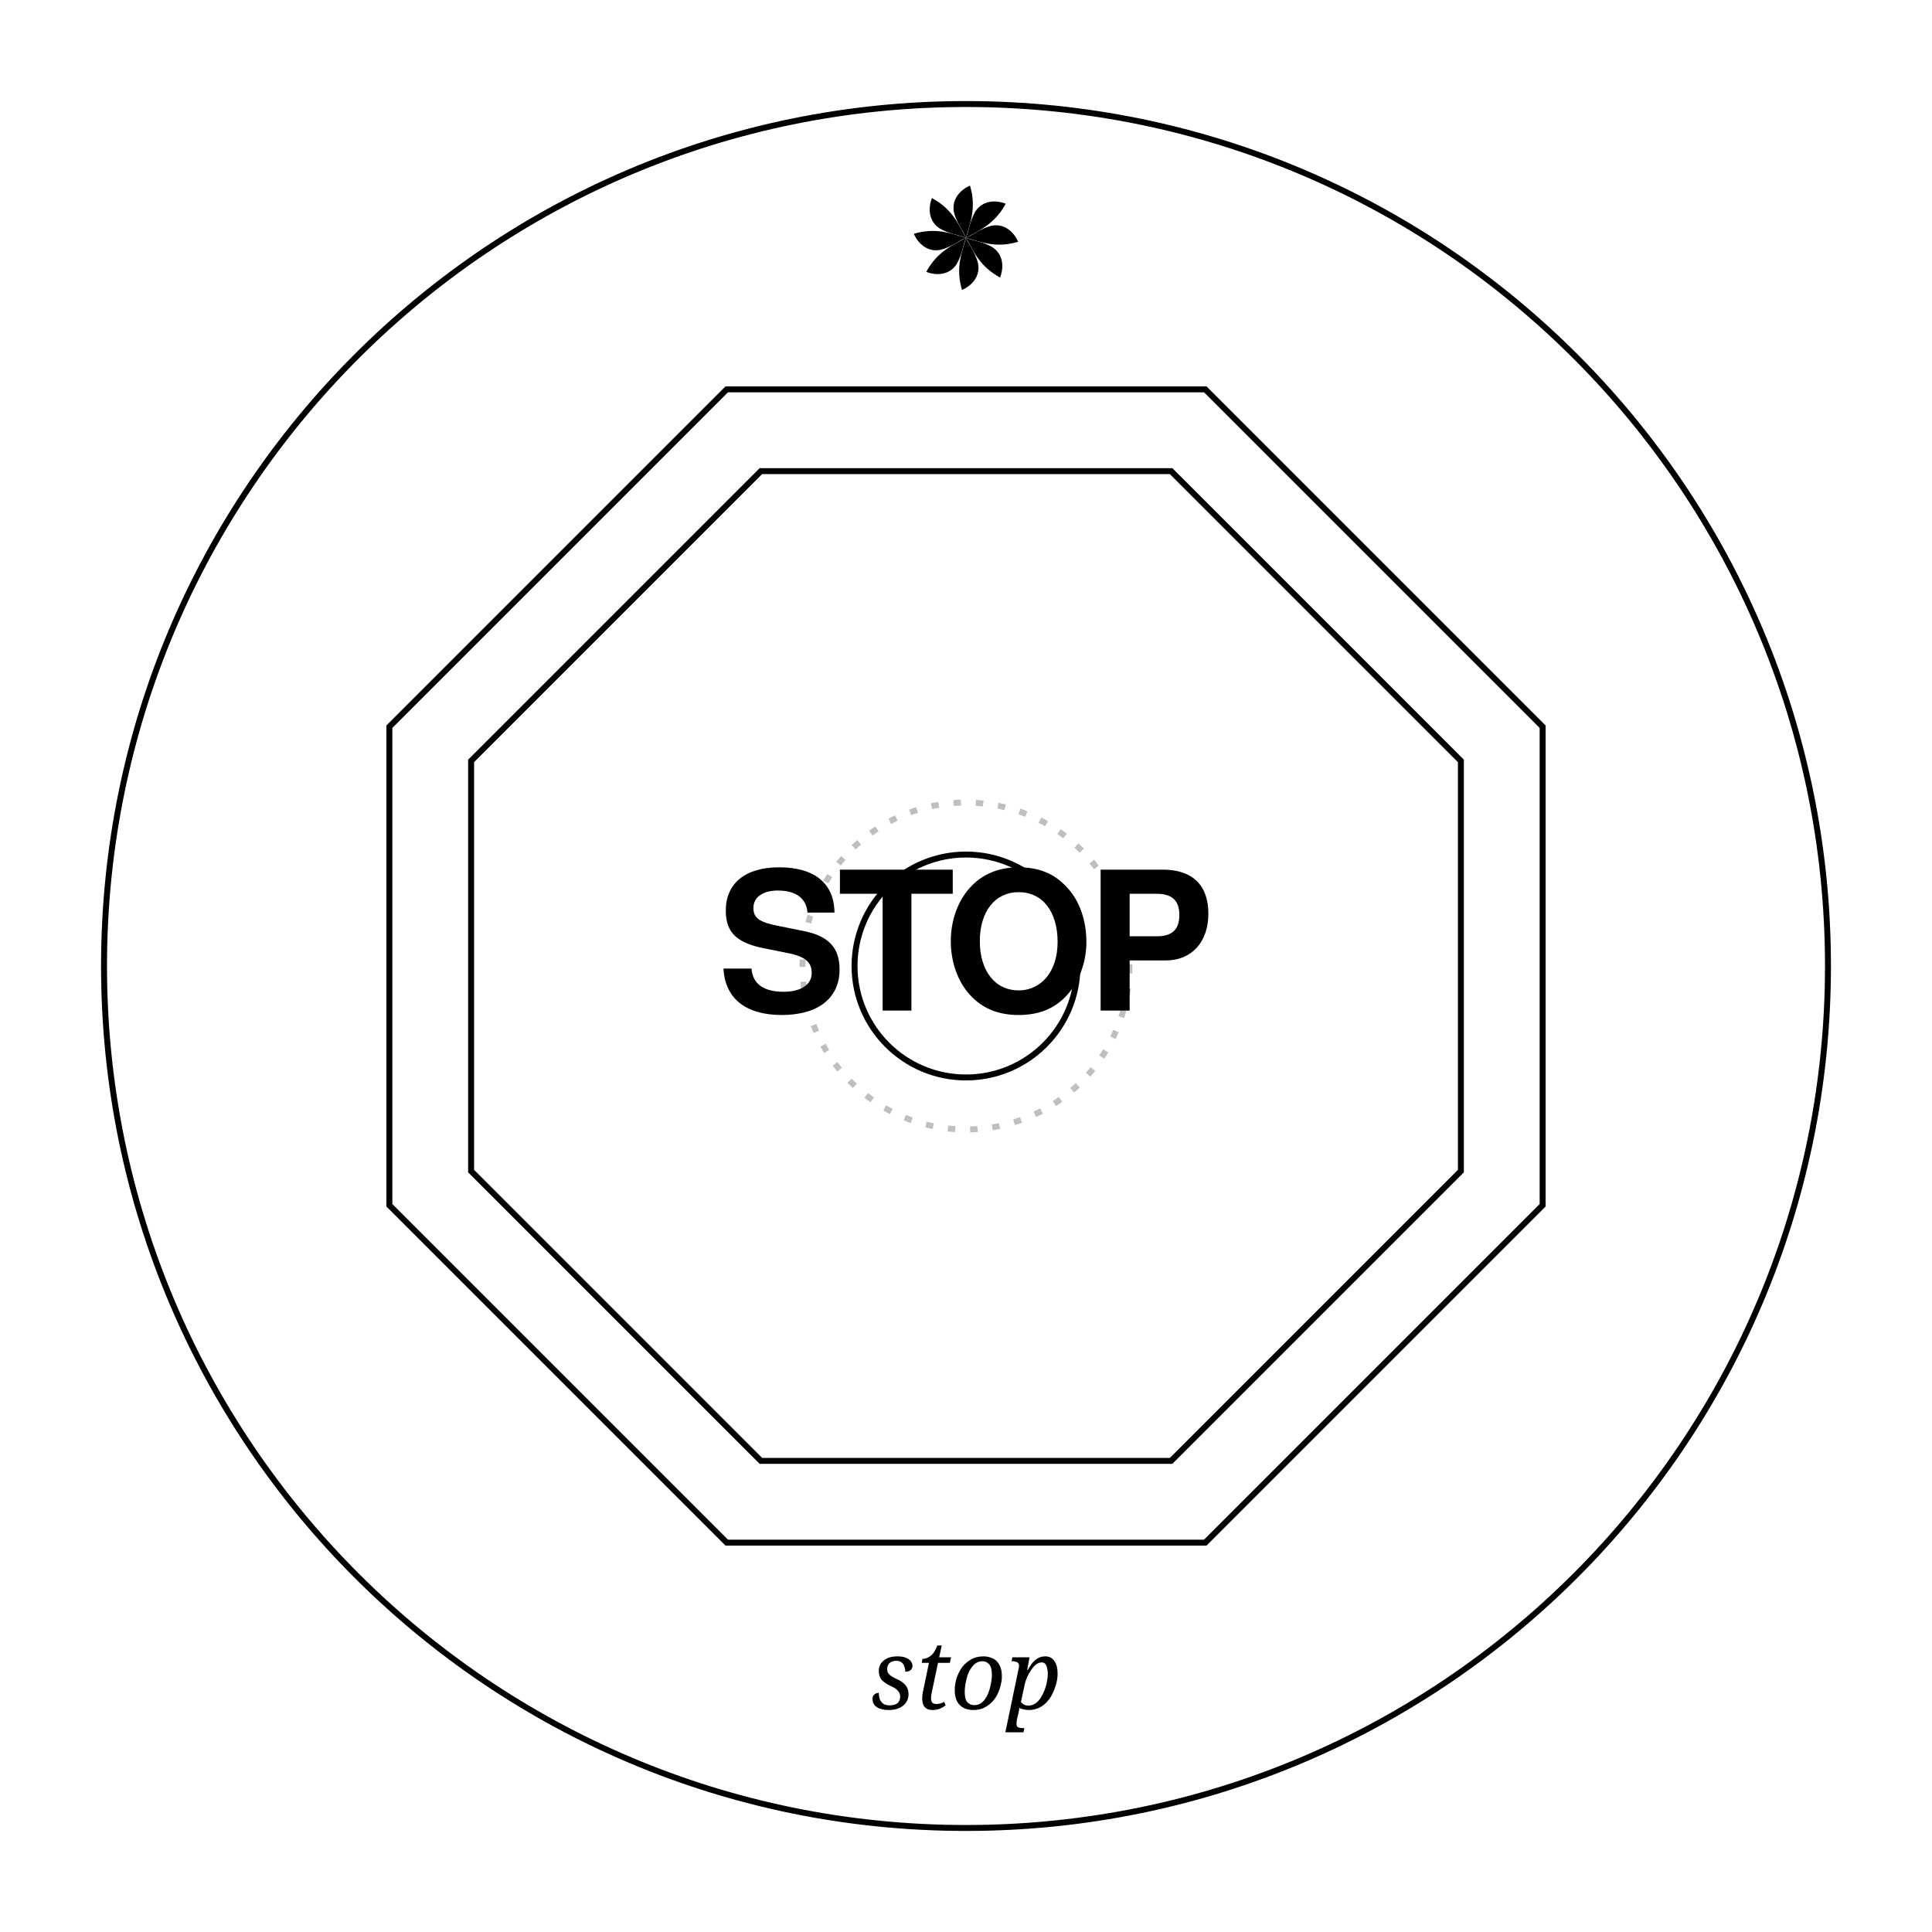
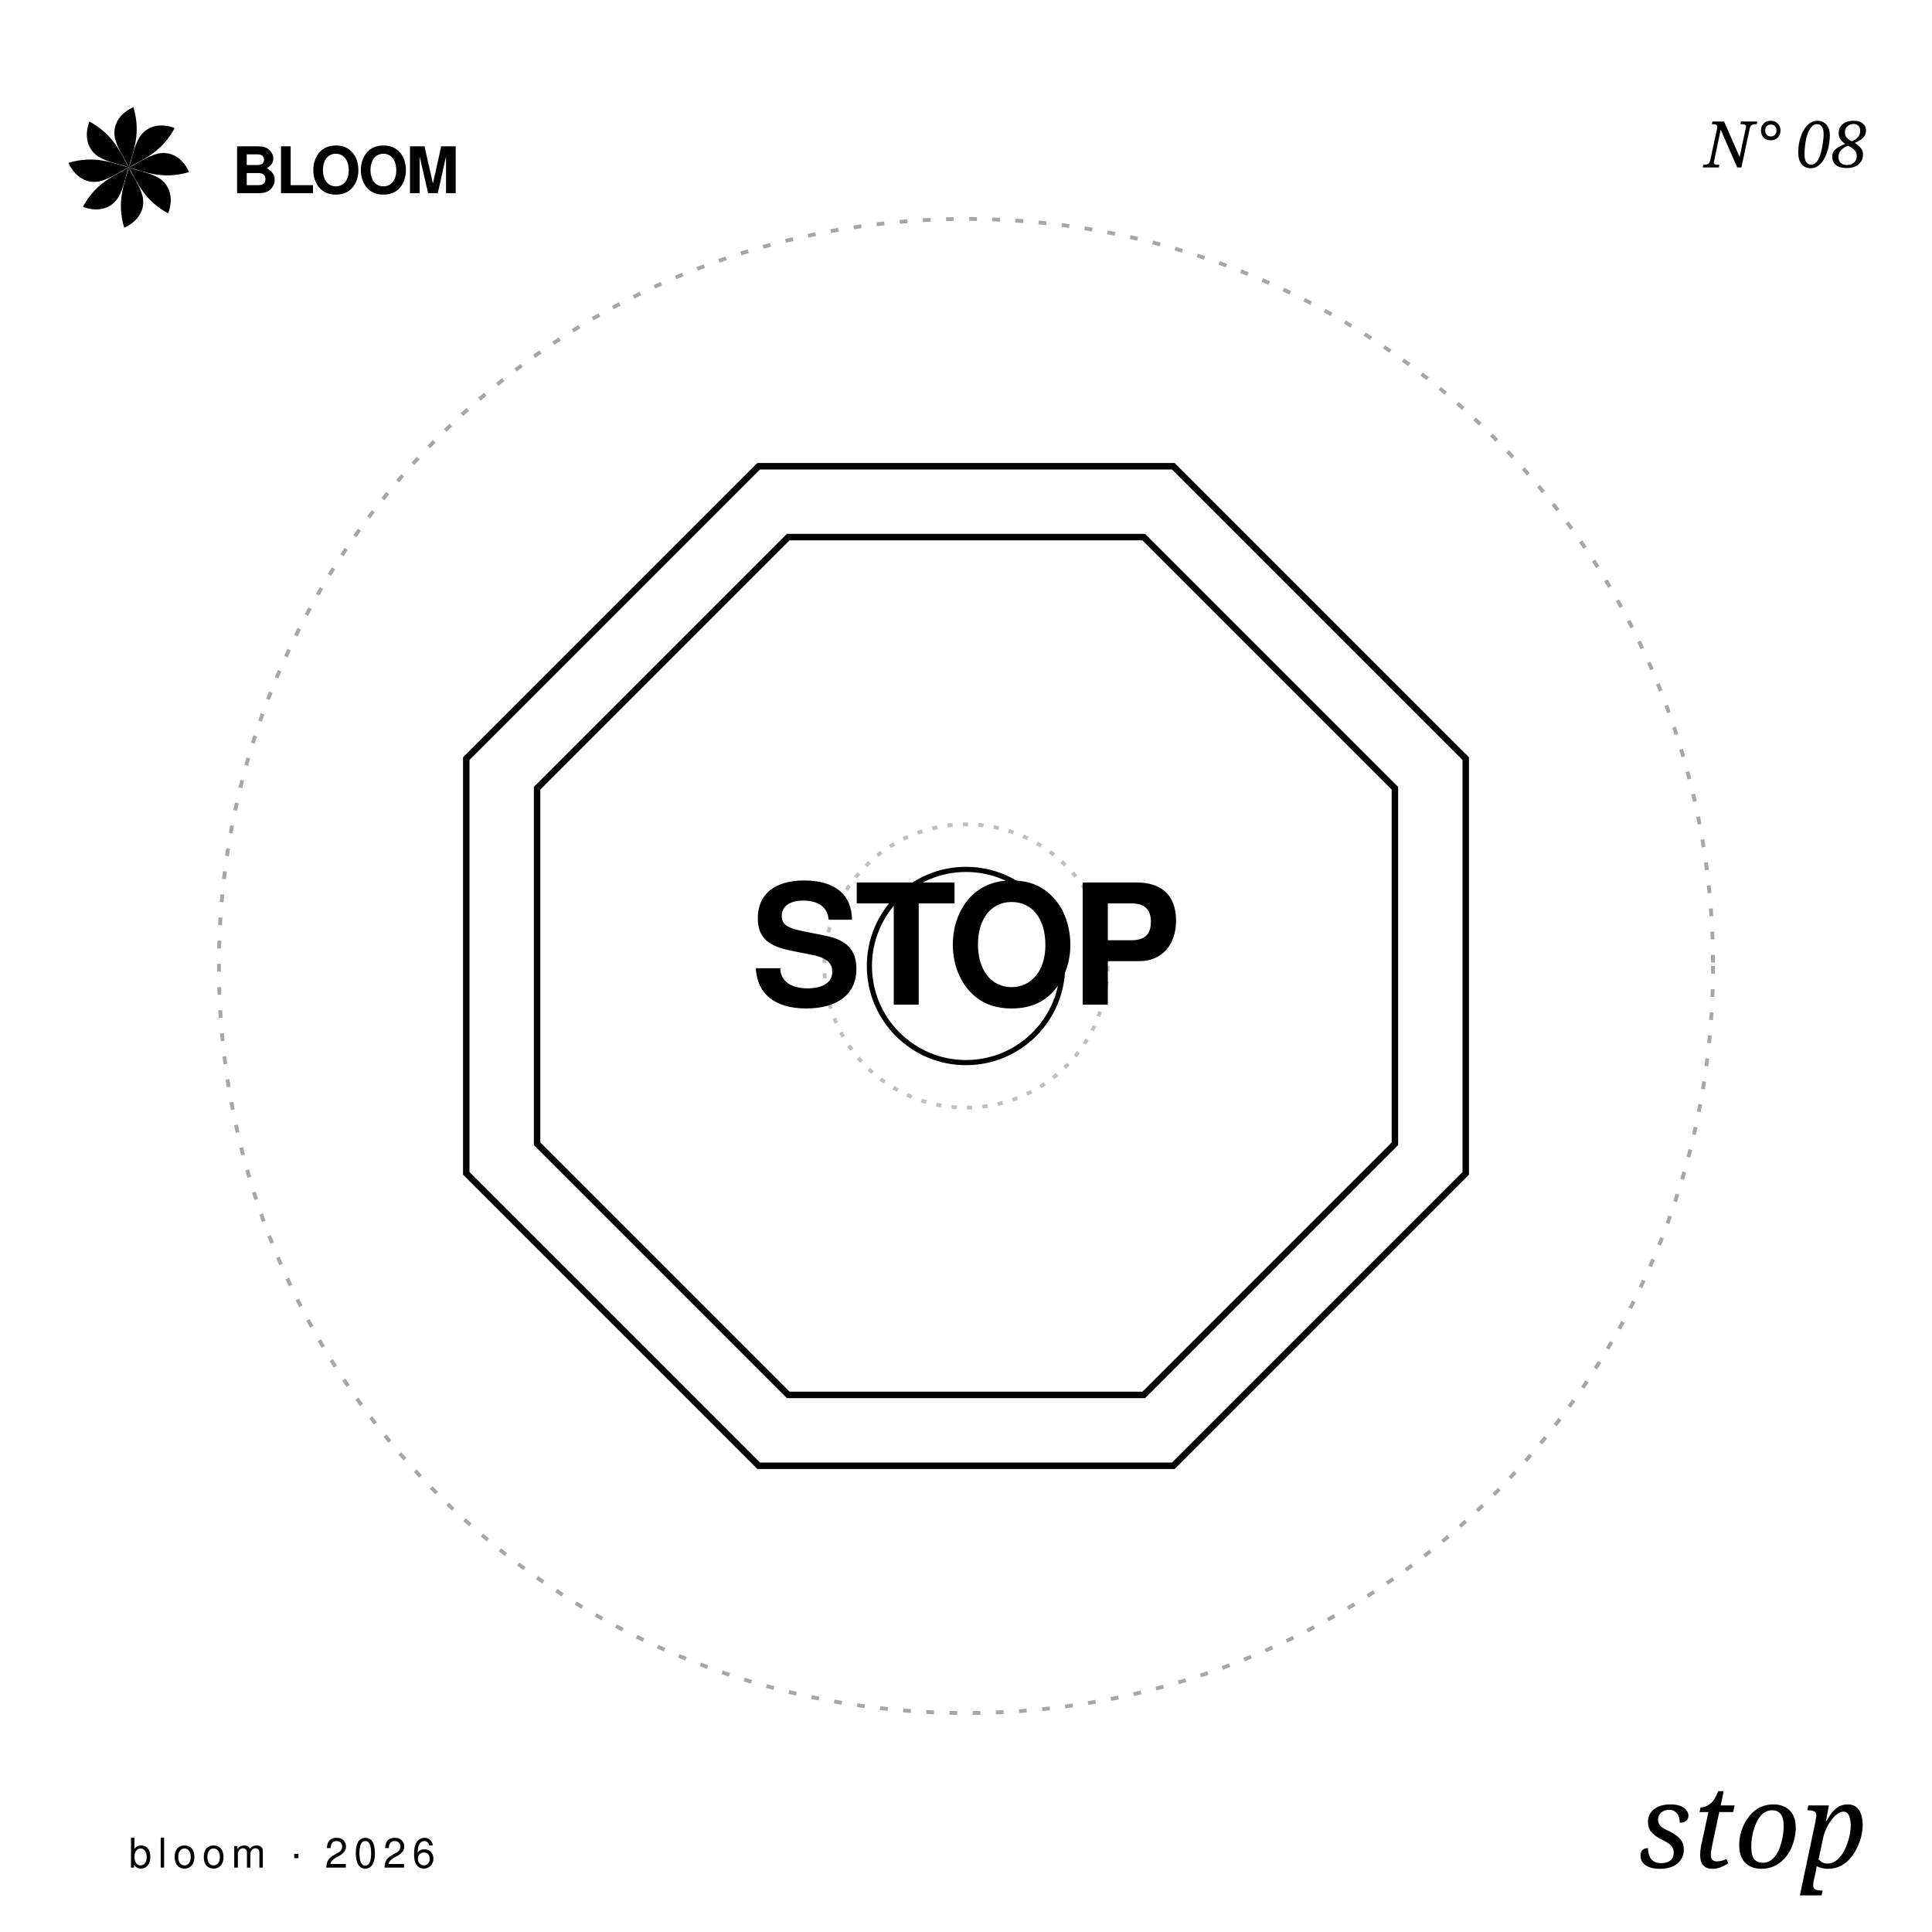
- <svg xmlns="http://www.w3.org/2000/svg" viewBox="-65 -65 130 130" width="480" height="480">
-   <g fill="none" stroke="#000" stroke-width="0.4">
-     <circle r="58" />
-     <circle r="7.5" />
-     <circle r="11" stroke-dasharray="0.5,1" opacity="0.25" />
+ <svg xmlns="http://www.w3.org/2000/svg" viewBox="-75 -75 150 150" width="600" height="600">
+   <circle r="58" fill="none" stroke="#000" stroke-width="0.3" stroke-dasharray="0.6,1.2" opacity="0.35" />
+   <circle r="7.5" fill="none" stroke="#000" stroke-width="0.4" />
+   <circle r="11" fill="none" stroke="#000" stroke-width="0.3" stroke-dasharray="0.4,0.8" opacity="0.25" />
+   <g fill="none" stroke="#000" stroke-width="0.5">
    <polygon points="38.8,16.1 16.1,38.8 -16.1,38.8 -38.8,16.1 -38.8,-16.1 -16.1,-38.8 16.1,-38.8 38.8,-16.1" />
    <polygon points="33.3,13.8 13.8,33.3 -13.8,33.3 -33.3,13.8 -33.3,-13.8 -13.8,-33.3 13.8,-33.3 33.3,-13.8" />
    <text x="0" y="3" text-anchor="middle" font-family="Helvetica, Arial Black, sans-serif" font-weight="900" font-size="13" letter-spacing="-0.5" fill="#000" stroke="none">STOP</text>
  </g>
-   <text x="0" y="50" text-anchor="middle" font-family="EB Garamond, Georgia, serif" font-style="italic" font-size="6.5" fill="#000">stop</text>
-   <g transform="translate(0 -49) scale(0.045)">
-     <path d="M 0,0 C 6,-22 16,-44 6,-78 C -8,-72 -22,-58 -18,-38 C -14,-22 -4,-10 0,0 Z" fill="#000" stroke="none" transform="rotate(0)" />
-     <path d="M 0,0 C 6,-22 16,-44 6,-78 C -8,-72 -22,-58 -18,-38 C -14,-22 -4,-10 0,0 Z" fill="#000" stroke="none" transform="rotate(45)" />
-     <path d="M 0,0 C 6,-22 16,-44 6,-78 C -8,-72 -22,-58 -18,-38 C -14,-22 -4,-10 0,0 Z" fill="#000" stroke="none" transform="rotate(90)" />
-     <path d="M 0,0 C 6,-22 16,-44 6,-78 C -8,-72 -22,-58 -18,-38 C -14,-22 -4,-10 0,0 Z" fill="#000" stroke="none" transform="rotate(135)" />
-     <path d="M 0,0 C 6,-22 16,-44 6,-78 C -8,-72 -22,-58 -18,-38 C -14,-22 -4,-10 0,0 Z" fill="#000" stroke="none" transform="rotate(180)" />
-     <path d="M 0,0 C 6,-22 16,-44 6,-78 C -8,-72 -22,-58 -18,-38 C -14,-22 -4,-10 0,0 Z" fill="#000" stroke="none" transform="rotate(225)" />
-     <path d="M 0,0 C 6,-22 16,-44 6,-78 C -8,-72 -22,-58 -18,-38 C -14,-22 -4,-10 0,0 Z" fill="#000" stroke="none" transform="rotate(270)" />
-     <path d="M 0,0 C 6,-22 16,-44 6,-78 C -8,-72 -22,-58 -18,-38 C -14,-22 -4,-10 0,0 Z" fill="#000" stroke="none" transform="rotate(315)" />
+   <g transform="translate(-65 -62)">
+     <g transform="scale(0.06)">
+       <path d="M 0,0 C 6,-22 16,-44 6,-78 C -8,-72 -22,-58 -18,-38 C -14,-22 -4,-10 0,0 Z" fill="#000" stroke="none" transform="rotate(0)" />
+       <path d="M 0,0 C 6,-22 16,-44 6,-78 C -8,-72 -22,-58 -18,-38 C -14,-22 -4,-10 0,0 Z" fill="#000" stroke="none" transform="rotate(45)" />
+       <path d="M 0,0 C 6,-22 16,-44 6,-78 C -8,-72 -22,-58 -18,-38 C -14,-22 -4,-10 0,0 Z" fill="#000" stroke="none" transform="rotate(90)" />
+       <path d="M 0,0 C 6,-22 16,-44 6,-78 C -8,-72 -22,-58 -18,-38 C -14,-22 -4,-10 0,0 Z" fill="#000" stroke="none" transform="rotate(135)" />
+       <path d="M 0,0 C 6,-22 16,-44 6,-78 C -8,-72 -22,-58 -18,-38 C -14,-22 -4,-10 0,0 Z" fill="#000" stroke="none" transform="rotate(180)" />
+       <path d="M 0,0 C 6,-22 16,-44 6,-78 C -8,-72 -22,-58 -18,-38 C -14,-22 -4,-10 0,0 Z" fill="#000" stroke="none" transform="rotate(225)" />
+       <path d="M 0,0 C 6,-22 16,-44 6,-78 C -8,-72 -22,-58 -18,-38 C -14,-22 -4,-10 0,0 Z" fill="#000" stroke="none" transform="rotate(270)" />
+       <path d="M 0,0 C 6,-22 16,-44 6,-78 C -8,-72 -22,-58 -18,-38 C -14,-22 -4,-10 0,0 Z" fill="#000" stroke="none" transform="rotate(315)" />
+     </g>
+     <text x="8" y="2" font-family="Helvetica, Arial Black, sans-serif" font-weight="900" font-size="5" letter-spacing="-0.2" fill="#000">BLOOM</text>
  </g>
+   <text x="70" y="-62" text-anchor="end" font-family="EB Garamond, Georgia, serif" font-style="italic" font-size="5" fill="#000">N° 08</text>
+   <text x="-65" y="70" font-family="Helvetica, Arial, sans-serif" font-size="3.2" letter-spacing="0.15em" fill="#000">bloom · 2026</text>
+   <text x="70" y="70" text-anchor="end" font-family="EB Garamond, Georgia, serif" font-style="italic" font-size="9" fill="#000">stop</text>
</svg>
